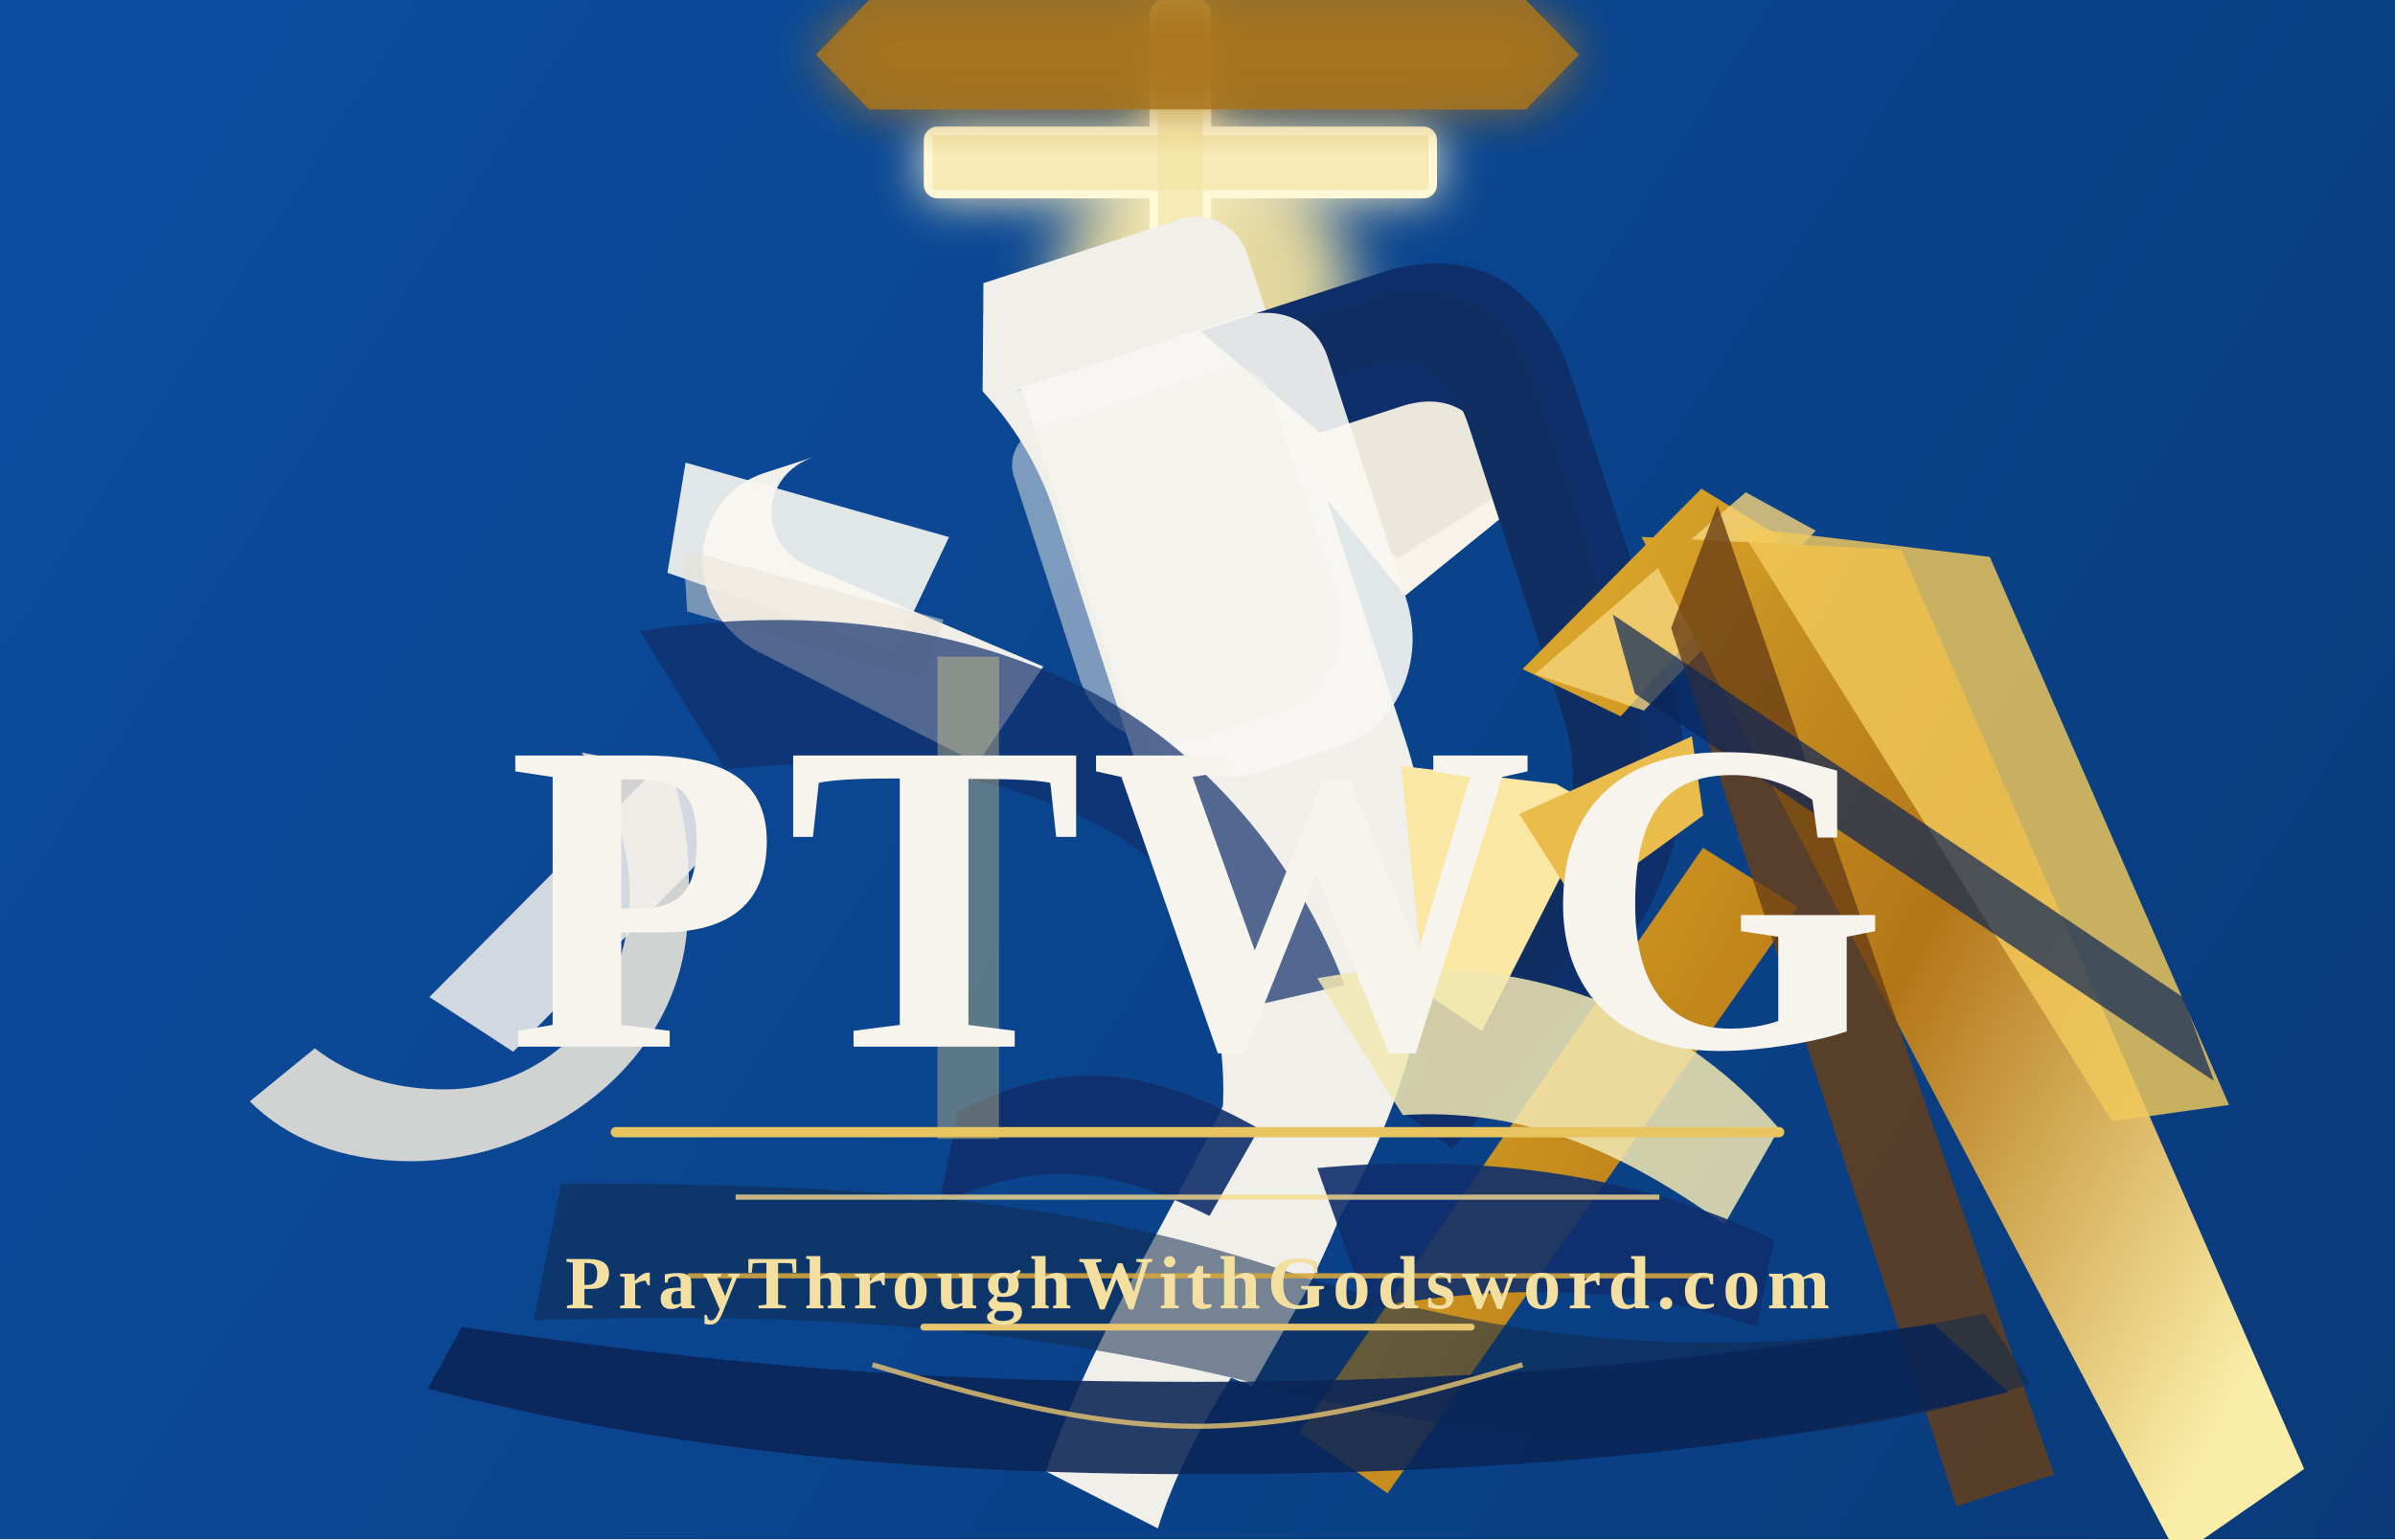
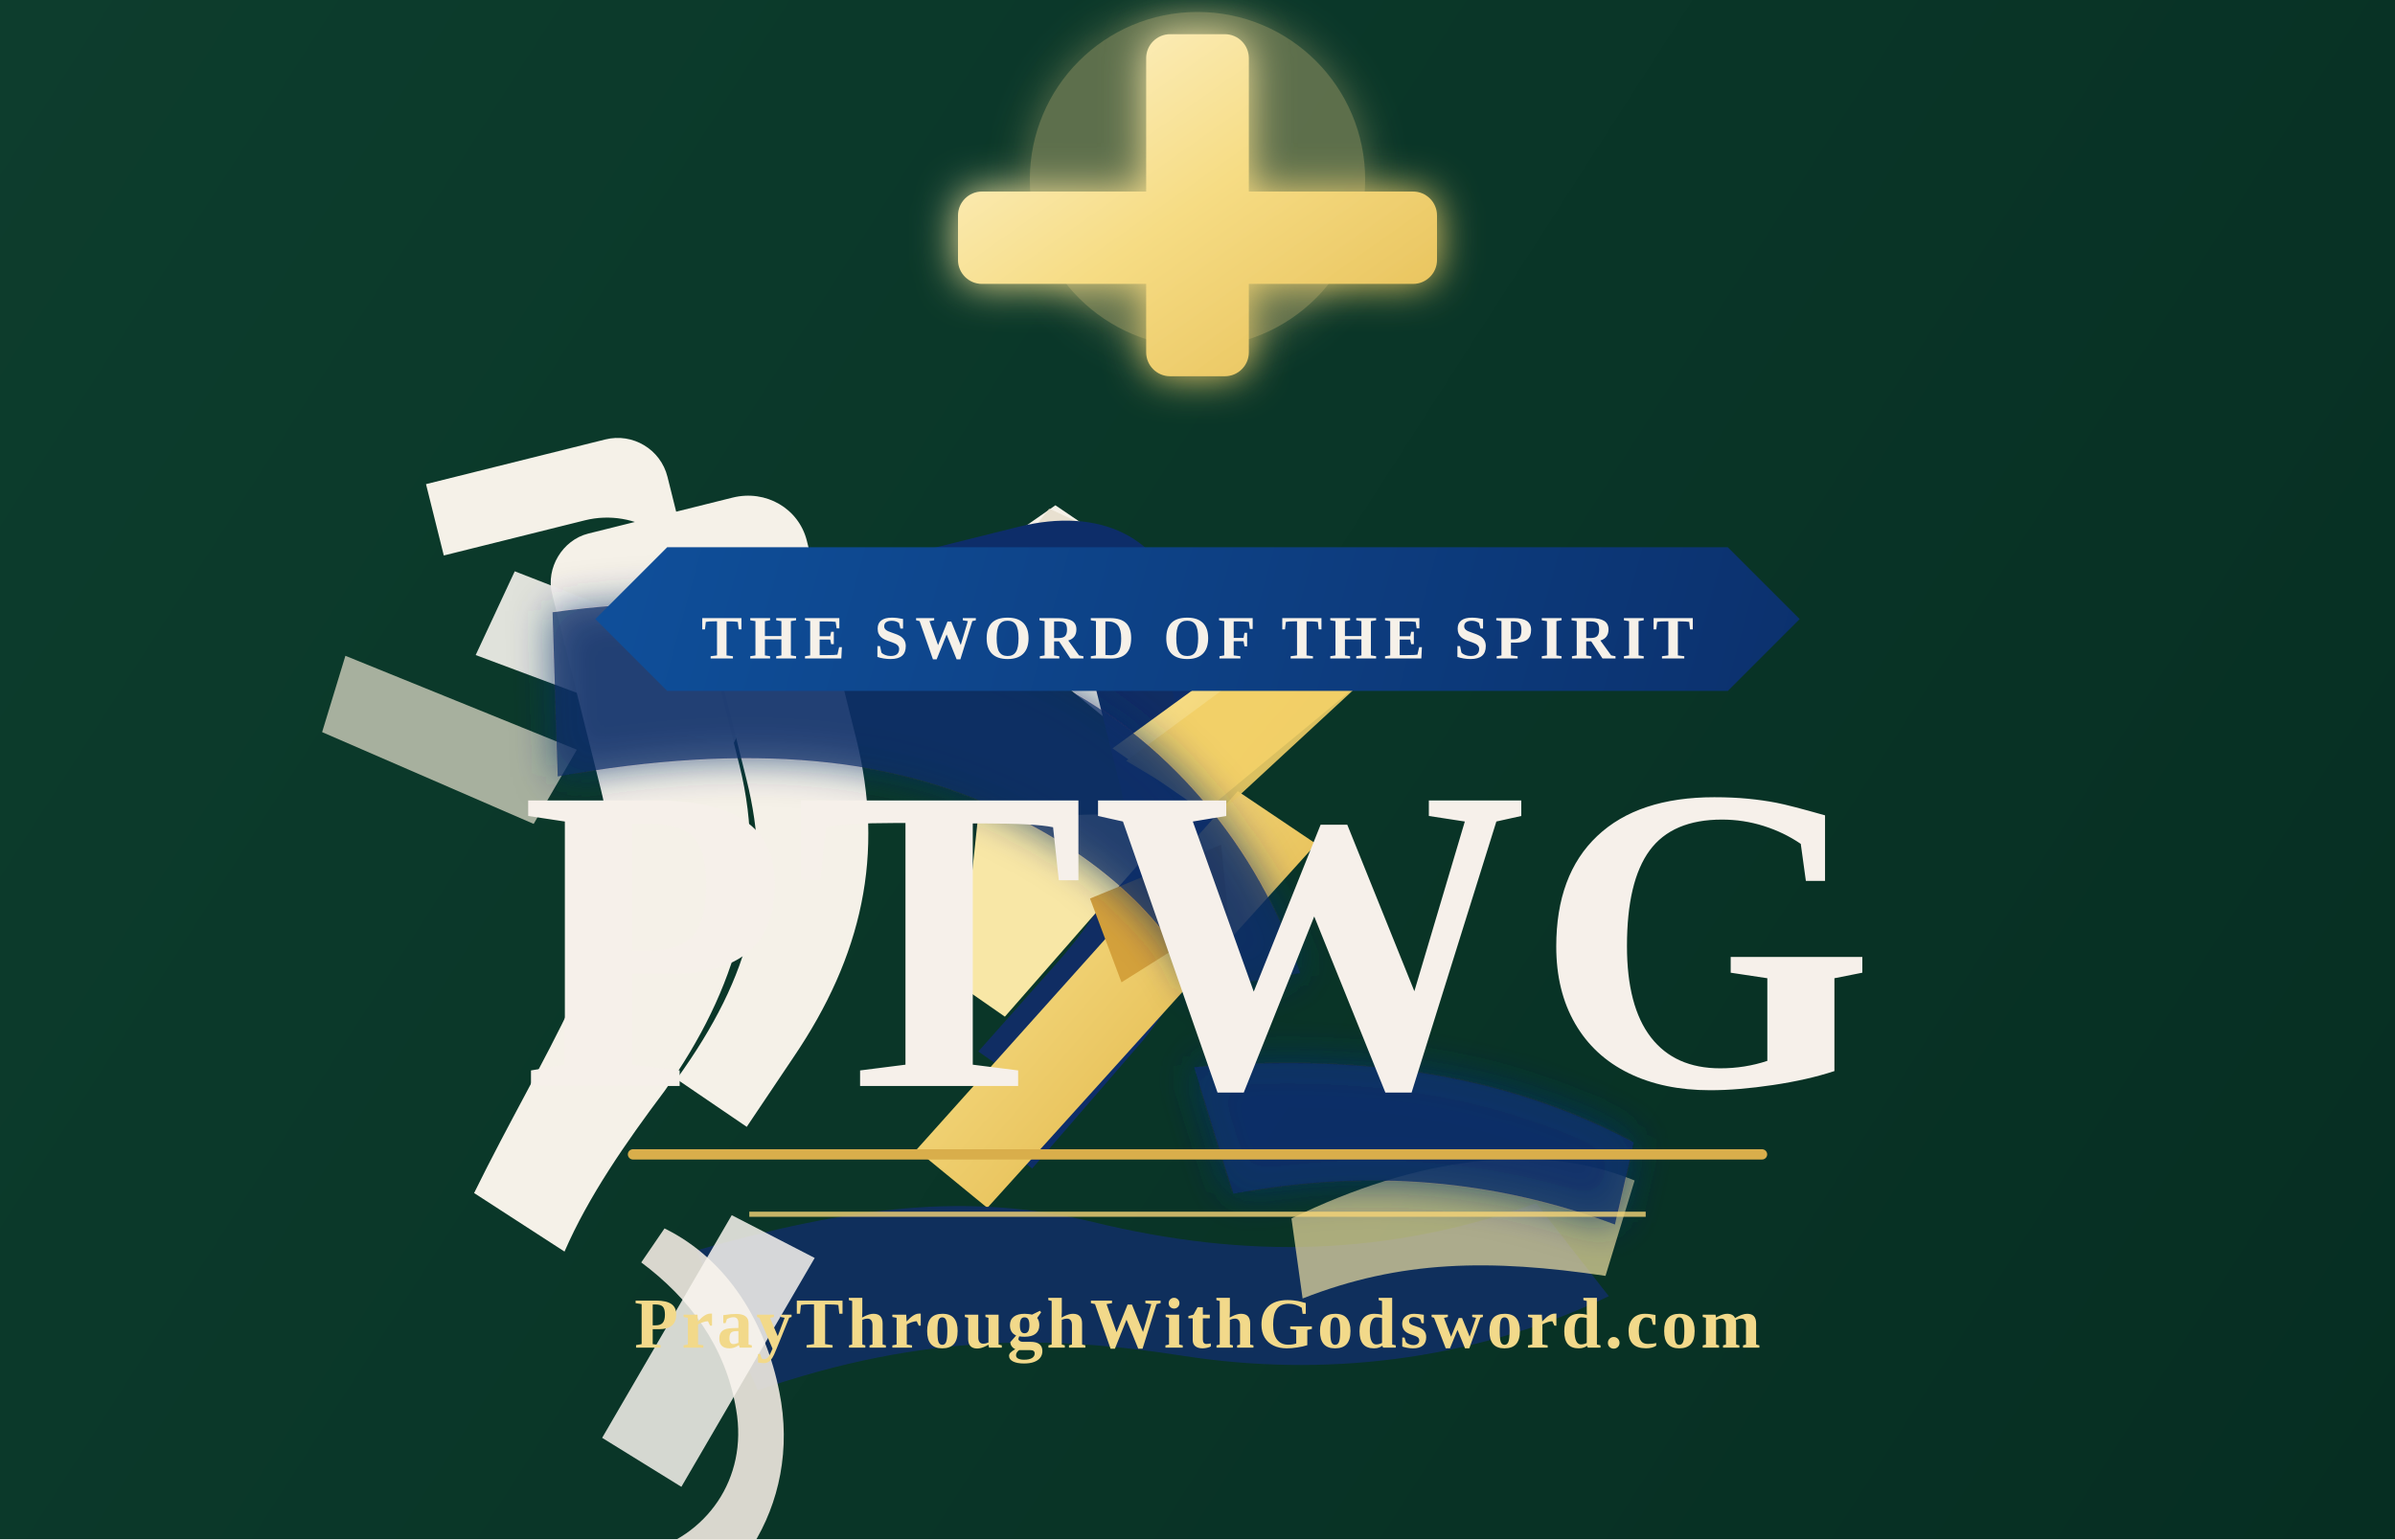
- <svg xmlns="http://www.w3.org/2000/svg" width="1400" height="900" viewBox="0 0 1400 900" fill="none">
+ <svg xmlns="http://www.w3.org/2000/svg" width="1400" height="900" viewBox="0 0 1400 900" role="img" aria-labelledby="ptwgLogoTitle ptwgLogoDesc">
  <defs>
-     <linearGradient id="gold" x1="284" y1="80" x2="996" y2="826" gradientUnits="userSpaceOnUse">
-       <stop stop-color="#FFF8D6" />
-       <stop offset="0.18" stop-color="#F3D77A" />
-       <stop offset="0.45" stop-color="#D9A62A" />
-       <stop offset="0.72" stop-color="#B77714" />
-       <stop offset="1" stop-color="#FFF1A8" />
+     <linearGradient id="bg" x1="0" y1="0" x2="1400" y2="900" gradientUnits="userSpaceOnUse">
+       <stop offset="0" stop-color="#0d3d2d" />
+       <stop offset="1" stop-color="#062e22" />
    </linearGradient>
-     <linearGradient id="blue" x1="0" y1="0" x2="1400" y2="900" gradientUnits="userSpaceOnUse">
-       <stop stop-color="#0B4EA1" />
-       <stop offset="1" stop-color="#0A3A7A" />
+     <linearGradient id="gold" x1="500" y1="40" x2="1050" y2="820" gradientUnits="userSpaceOnUse">
+       <stop offset="0" stop-color="#fff7d9" />
+       <stop offset="0.18" stop-color="#f6dc84" />
+       <stop offset="0.48" stop-color="#d8a52d" />
+       <stop offset="0.74" stop-color="#ab6f11" />
+       <stop offset="1" stop-color="#ffe9a6" />
    </linearGradient>
-     <filter id="goldGlow" x="-40%" y="-40%" width="180%" height="180%">
-       <feGaussianBlur stdDeviation="14" result="blur" />
+     <linearGradient id="blueRibbon" x1="300" y1="300" x2="1100" y2="520" gradientUnits="userSpaceOnUse">
+       <stop offset="0" stop-color="#0f519d" />
+       <stop offset="1" stop-color="#0b2d68" />
+     </linearGradient>
+     <filter id="glow" x="-30%" y="-30%" width="160%" height="160%">
+       <feGaussianBlur stdDeviation="12" result="blur" />
      <feMerge>
        <feMergeNode in="blur" />
        <feMergeNode in="SourceGraphic" />
      </feMerge>
    </filter>
-     <filter id="softGlow" x="-35%" y="-35%" width="170%" height="170%">
-       <feGaussianBlur stdDeviation="18" result="blur" />
-       <feColorMatrix in="blur" type="matrix" values="1 0 0 0 0  0 1 0 0 0  0 0 1 0 0  0 0 0 1 0" />
-     </filter>
  </defs>
-   <rect width="1400" height="900" fill="url(#blue)" />
-   <g opacity="0.9" filter="url(#softGlow)">
-     <circle cx="704" cy="170" r="86" fill="#FCE7A0" />
+   <rect width="1400" height="900" fill="url(#bg)" />
+   <g opacity="0.35" filter="url(#glow)">
+     <circle cx="700" cy="105" r="98" fill="#f6d78d" />
  </g>
-   <g filter="url(#goldGlow)">
-     <g transform="translate(690 0)">
-       <rect x="-18" y="0" width="36" height="200" rx="8" fill="url(#gold)" />
-       <rect x="-150" y="74" width="300" height="42" rx="8" fill="url(#gold)" />
-       <rect x="-13" y="0" width="26" height="198" fill="#F4E4A5" opacity="0.7" />
-       <rect x="-145" y="79" width="290" height="32" fill="#F4E4A5" opacity="0.7" />
-     </g>
+   <g transform="translate(0 8)" filter="url(#glow)">
+     <rect x="670" y="12" width="60" height="200" rx="14" fill="url(#gold)" />
+     <rect x="560" y="104" width="280" height="54" rx="14" fill="url(#gold)" />
  </g>
-   <g transform="translate(190 140) rotate(-18 440 260)">
-     <path d="M460 20H580C598 20 612 34 612 52V350C612 472 540 570 452 634C406 666 360 704 332 744L280 692C325 632 381 585 432 534C466 500 492 460 492 412V116C492 99 479 86 462 86H335C300 86 286 126 314 148L424 244L370 286L272 188C230 150 255 86 304 86H457C511 86 560 128 560 182V420C560 510 522 574 456 640L410 682L358 638C422 579 458 522 458 444V162C458 131 451 104 440 80L460 20Z" fill="#F1EFE9" />
-     <path d="M262 66L395 155L344 209L232 124L262 66Z" fill="#F8F7F2" opacity="0.9" />
-     <path d="M245 114L377 200L355 230L236 149L245 114Z" fill="#E7E2D5" opacity="0.5" />
-     <path d="M590 146L660 110L720 198L742 230L638 270L590 146Z" fill="#F7F3EA" />
-     <path d="M598 148L640 248L742 222L712 180L640 128L598 148Z" fill="#E7E2D5" opacity="0.7" />
-     <path d="M572 86H682C738 86 770 120 770 178V364C770 420 744 482 662 528L564 586L540 552L630 494C696 454 714 412 714 364V214C714 182 699 164 670 164H620L572 86Z" fill="#0F2F6B" />
-     <path d="M604 98H670C720 98 748 128 748 176V364C748 416 720 470 650 510L580 552L558 518L626 478C682 446 704 410 704 364V188C704 155 689 136 662 136H620L604 98Z" fill="#112E63" />
-     <path d="M428 716L758 464L800 514L466 766L428 716Z" fill="url(#gold)" />
-     <path d="M605 364L688 402L706 422L602 526L577 494L605 364Z" fill="#F9E7A3" />
-     <path d="M690 332L822 264L858 306L736 376L690 332Z" fill="url(#gold)" />
-     <path d="M696 337L846 274L878 308L750 377L696 337Z" fill="#F5D37A" opacity="0.8" />
-     <path d="M662 412L772 400L764 446L678 474L662 412Z" fill="#E9BC4B" />
-     <path d="M462 85H595C620 85 638 100 638 124V272C638 310 610 342 574 342H526C490 342 462 310 462 272V85Z" fill="#F8F7F3" opacity="0.9" />
-     <path d="M480 111H578C590 111 600 121 600 133V257C600 287 576 312 546 312H496C466 312 442 287 442 257V133C442 121 452 111 464 111H480Z" fill="#F0EFE9" opacity="0.5" />
-     <path d="M780 280L922 334L980 918L894 944L780 280Z" fill="url(#gold)" opacity="0.98" />
-     <path d="M836 292L970 354L1004 702L936 690L836 292Z" fill="#F2C95A" opacity="0.82" />
-     <path d="M828 276L840 876L780 876L780 336L828 276Z" fill="#6A3F14" opacity="0.8" />
-     <path d="M750 318L998 634L1000 686L748 366L750 318Z" fill="#0A2558" opacity="0.7" />
+   <g transform="translate(180 180) rotate(-14 440 260)">
+     <path d="M118 18H226C242.569 18 256 31.431 256 48V222C256 292 222.866 348.5 167.5 396C138 420 109.5 445 88 473L45 427C75 391.5 103 363 128 332.5C155.5 299 174 266 174 216V98C174 82.536 187.536 69 203 69H290C310 69 326 84.5 326 104V223C326 293 298.5 347.5 245.5 395L209 428L176 391C234 342 258 295 258 231V117C258 86.624 233.376 61 203 61H118V18Z" fill="#f5f1e8" />
+     <path d="M156 80L286 172L253 212L122 122L156 80Z" fill="#f7f4ee" opacity="0.9" />
+     <path d="M48 104L166 190L131 226L24 144L48 104Z" fill="#eae2cf" opacity="0.7" />
+     <path d="M396 148L472 119L532 186L559 218L480 260L396 148Z" fill="#f6f1e8" />
+     <path d="M400 173L501 234L558 210L515 158L468 120L400 173Z" fill="#e2d9c6" opacity="0.7" />
+     <path d="M363 126H448C497 126 529 152 529 197V290C529 343 503 391 446 435L365 492L338 457L414 410C469 372 485 338 485 299V202C485 180 468 163 444 163H399L363 126Z" fill="#0d2d69" />
+     <path d="M392 143H446C486 143 512 167 512 205V291C512 335 484 376 432 413L378 449L351 418L405 381C451 350 469 323 469 291V196C469 176 457 162 435 162H406L392 143Z" fill="#102d63" />
+     <path d="M302 465L535 307L572 348L334 508L302 465Z" fill="url(#gold)" />
+     <path d="M384 285L464 303L479 327L371 402L350 378L384 285Z" fill="#f8e7a6" />
+     <path d="M470 265L596 214L632 257L513 314L470 265Z" fill="url(#gold)" />
+     <path d="M476 274L590 227L622 262L520 318L476 274Z" fill="#f2cf66" opacity="0.9" />
+     <path d="M436 347L518 335L512 376L442 399L436 347Z" fill="#d4a13b" />
+     <path d="M163 491C257 488 325 496 392 531C474 574 554 592 646 583L674 646C585 664 499 651 425 620C354 590 282 570 178 579L163 491Z" fill="#102f62" opacity="0.9" />
+     <path d="M148 474C180 501 192 543 190 583C187 651 133 699 74 699C41 699 17 688 0 670L32 635C48 649 68 655 90 655C128 655 160 628 163 587C166 549 152 517 130 490L148 474Z" fill="#efe9e0" opacity="0.9" />
+     <path d="M83 584L188 476L229 512L121 623L83 584Z" fill="#f9f5ef" opacity="0.85" />
+     <path d="M505 557C585 540 656 548 705 584L675 634C612 608 561 596 500 604L505 557Z" fill="#efe0a1" opacity="0.7" />
  </g>
-   <g transform="translate(0 12)">
-     <path d="M424 438C513 428 587 441 645 472C689 497 720 533 733 576L786 564C759 492 704 426 635 391C559 353 470 342 374 357L424 438Z" fill="#0F2F6B" opacity="0.7" />
-     <path d="M392 438C402 468 404 496 402 525C399 610 318 667 240 667C200 667 168 654 146 632L184 601C206 618 232 625 260 625C318 625 364 579 368 519C370 485 358 454 340 428L392 438Z" fill="#E5E2D8" opacity="0.9" />
-     <path d="M251 571L391 430L430 470L300 603L251 571Z" fill="#F4F1EC" opacity="0.85" />
-     <path d="M770 560C880 540 978 575 1040 648L1008 704C944 658 887 636 820 640L770 560Z" fill="#F2E7B3" opacity="0.85" />
+   <g transform="translate(0 4)" filter="url(#glow)">
+     <path d="M326 450C438 430 526 438 596 475C644 499 685 536 700 575L760 565C736 492 682 426 610 392C524 353 425 340 323 354L326 450Z" fill="#0d2d69" opacity="0.7" />
+     <path d="M698 620C796 612 879 624 955 664L944 712C875 686 800 679 721 694L698 620Z" fill="#0d2d69" opacity="0.8" />
+   </g>
+   <g transform="translate(0 30)">
+     <path d="M390 290H1010L1052 332L1010 374H390L348 332L390 290Z" fill="url(#blueRibbon)" />
+     <text x="700" y="355" text-anchor="middle" fill="#f6f1e9" font-family="Georgia, 'Times New Roman', serif" font-size="36" font-weight="700" letter-spacing="4">THE SWORD OF THE SPIRIT</text>
  </g>
  <g>
-     <path d="M560 650C625 616 675 626 736 660L707 711C646 681 607 678 549 704L560 650Z" fill="#0F2F6B" opacity="0.9" />
-     <path d="M548 384L584 384L584 666L548 666L548 384Z" fill="#F2D980" opacity="0.35" />
-   </g>
-   <g transform="translate(0 8)">
-     <path d="M328 684C506 684 628 693 757 737C915 788 1049 784 1160 760L1187 801C1067 840 924 848 758 807C621 771 493 758 312 764L328 684Z" fill="#0F294F" opacity="0.55" />
-     <path d="M770 675C866 666 959 679 1037 717L1027 768C959 744 882 742 799 757L770 675Z" fill="#0F2F6B" opacity="0.9" />
-   </g>
-   <g filter="url(#goldGlow)">
-     <path d="M508 0H892L923 32L892 64H508L477 32L508 0Z" fill="#A9741A" opacity="0.85" />
+     <text x="700" y="635" text-anchor="middle" fill="#f6f0ea" font-family="Georgia, 'Times New Roman', serif" font-size="255" font-weight="700" letter-spacing="4">PTWG</text>
+     <path d="M370 675H1030" stroke="#d9ae4b" stroke-width="6" stroke-linecap="round" />
+     <path d="M438 710H962" stroke="#f6d477" stroke-width="3" opacity="0.8" />
  </g>
  <g>
-     <text x="700" y="612" text-anchor="middle" font-family="Georgia, 'Times New Roman', serif" font-size="260" font-weight="700" fill="#F7F4EE" letter-spacing="4">PTWG</text>
-     <path d="M360 662H1040" stroke="#E8C561" stroke-width="6" stroke-linecap="round" />
-     <path d="M430 700H970" stroke="#F5D98D" stroke-width="3" opacity="0.8" />
-   </g>
-   <g transform="translate(0 16)">
-     <path d="M270 760C433 783 538 792 700 792C854 792 981 782 1130 758L1174 798C1038 831 882 846 700 846C529 846 387 831 250 796L270 760Z" fill="#0A2456" opacity="0.88" />
-     <path d="M540 760H860" stroke="#E8C670" stroke-width="4" stroke-linecap="round" />
-     <path d="M510 782C596 808 650 818 700 818C750 818 811 806 890 782" stroke="#E8C670" stroke-width="3" opacity="0.8" fill="none" />
-     <path d="M402 730H998" stroke="#D3A53E" stroke-width="3" opacity="0.9" />
-   </g>
-   <g>
-     <text x="700" y="765" text-anchor="middle" font-family="Georgia, 'Times New Roman', serif" font-size="44" font-weight="700" fill="#F3E0A1" letter-spacing="4">PrayThroughWithGodsword.com</text>
+     <text x="700" y="788" text-anchor="middle" fill="#f2d98a" font-family="Georgia, 'Times New Roman', serif" font-size="42" font-weight="700" letter-spacing="2">PrayThroughWithGodsword.com</text>
  </g>
</svg>
